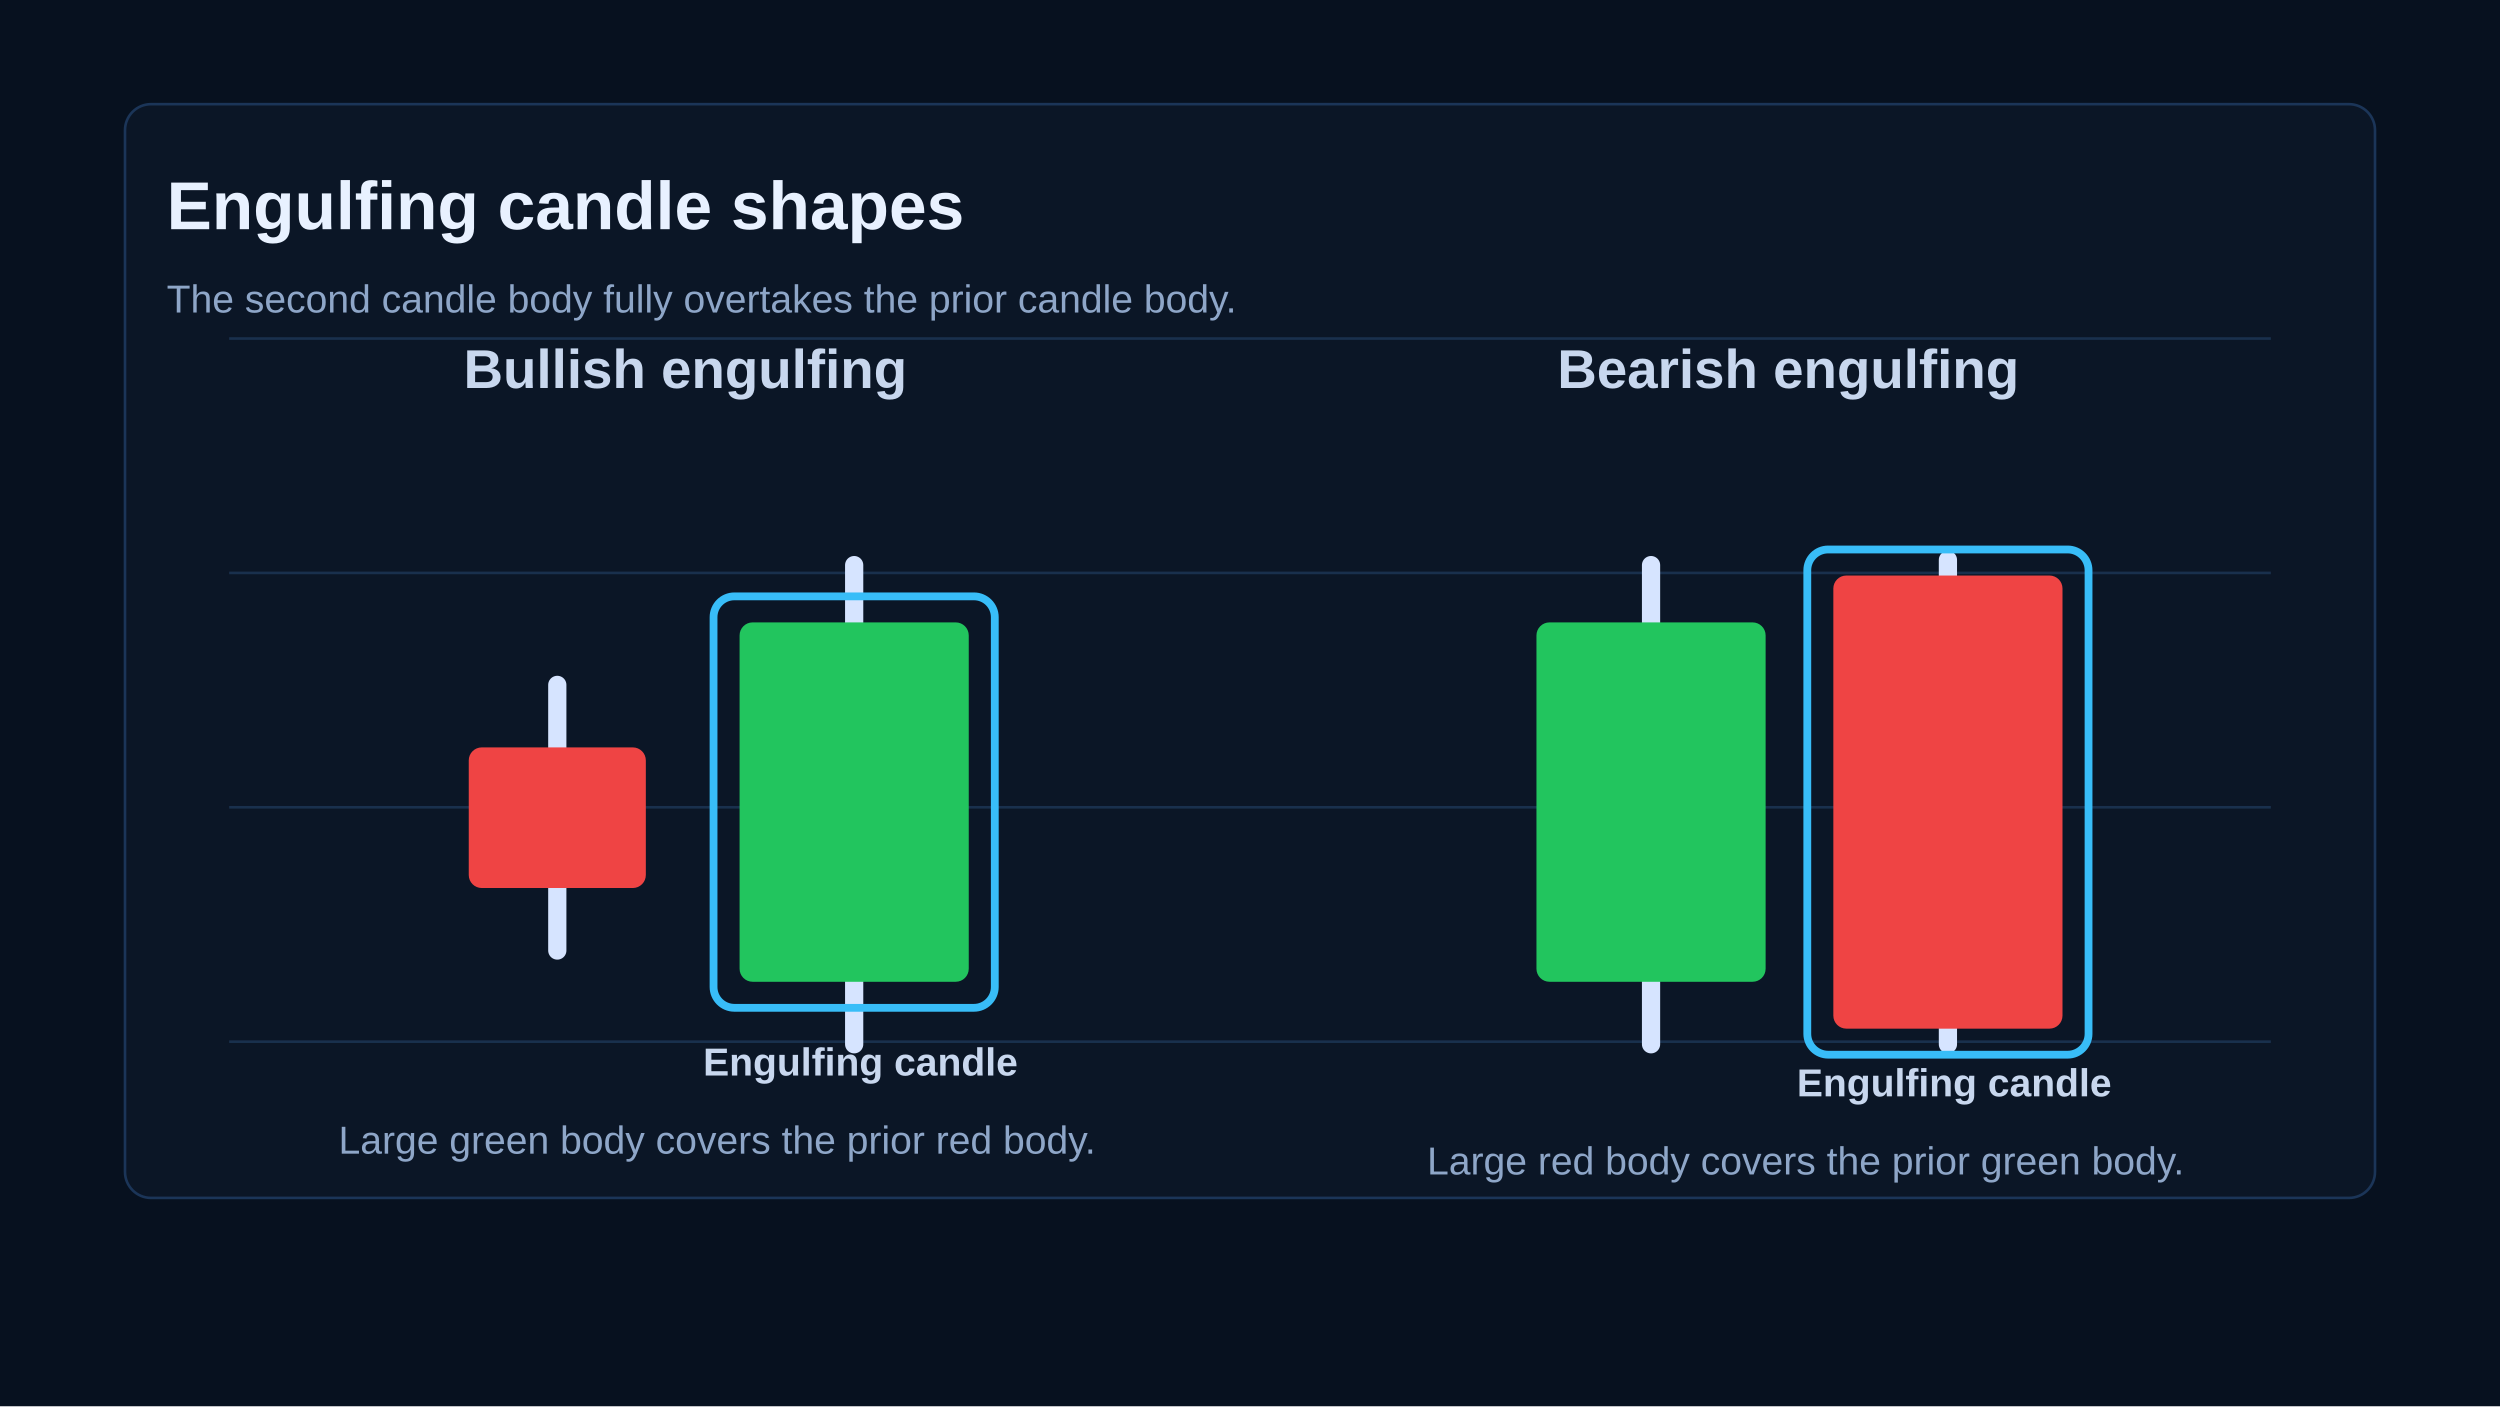
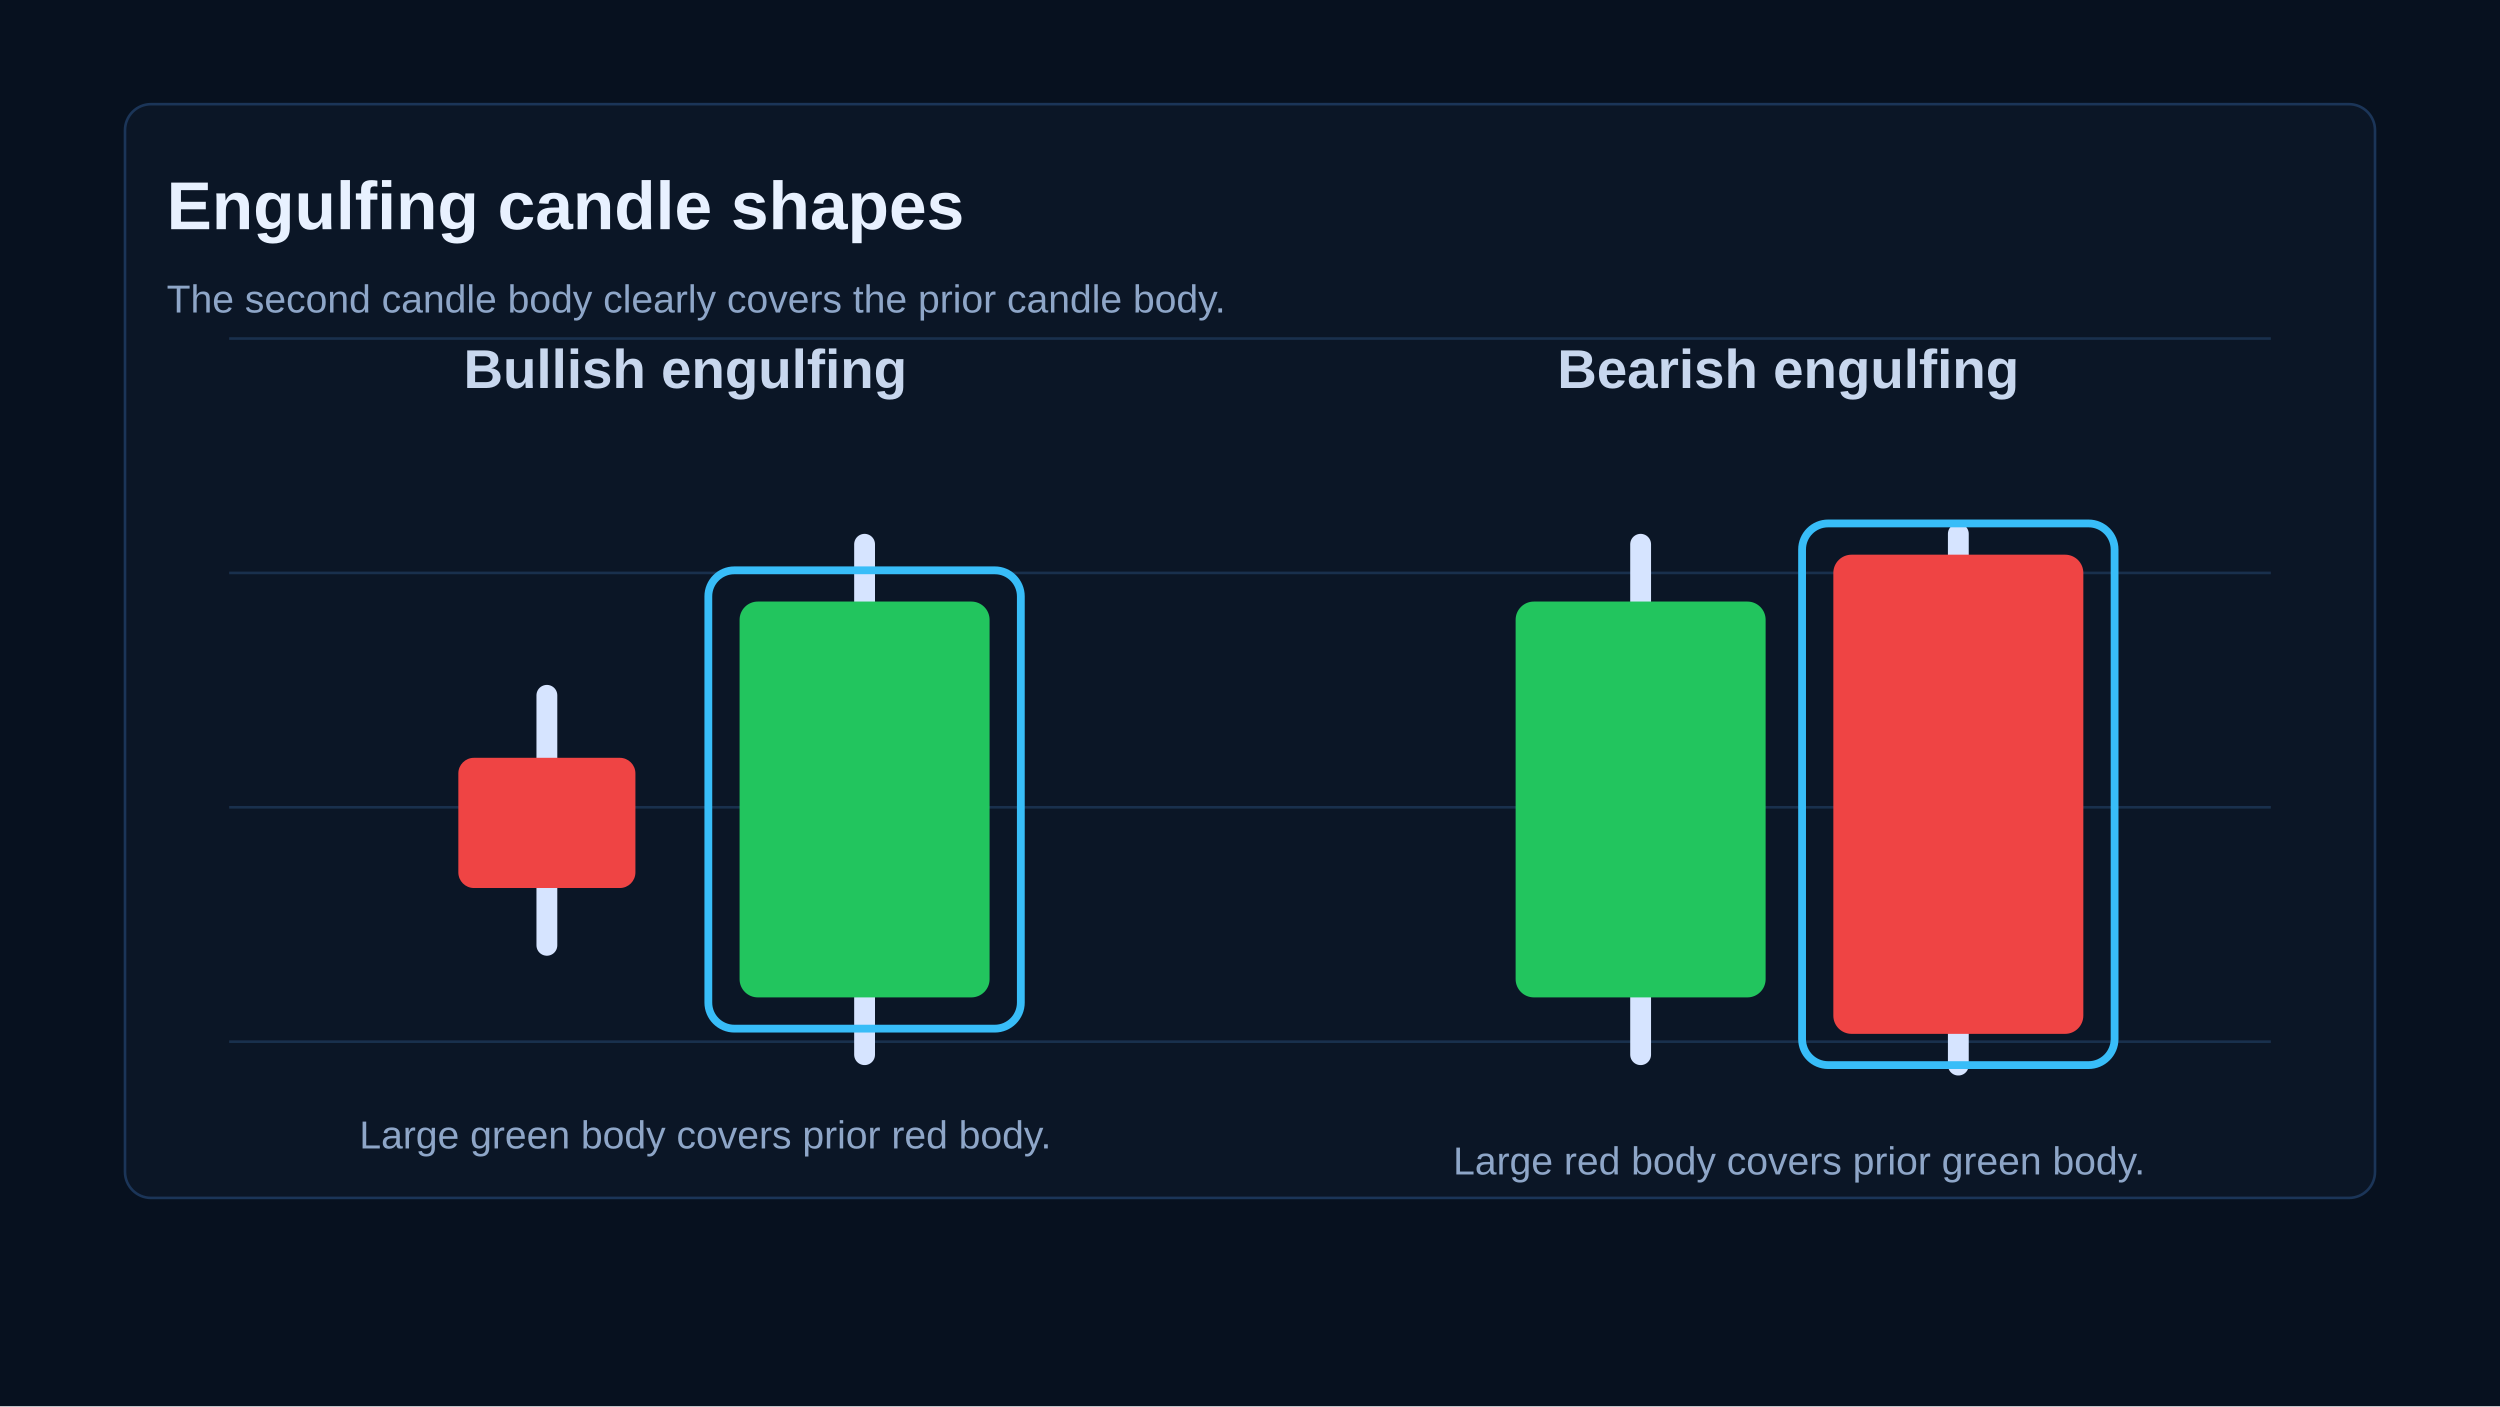
<svg xmlns="http://www.w3.org/2000/svg" width="960" height="540" viewBox="0 0 960 540" role="img" aria-labelledby="title desc">
  <rect width="960" height="540" fill="#07111f" />
  <rect x="48" y="40" width="864" height="420" rx="10" fill="#0b1626" stroke="#1b3558" />
  <g stroke="#19304d" stroke-width="1">
    <path d="M88 130H872M88 220H872M88 310H872M88 400H872" />
  </g>
  <text x="64" y="88" fill="#e8f1ff" font-family="Arial, sans-serif" font-size="26" font-weight="700">Engulfing candle shapes</text>
-   <text x="64" y="120" fill="#8ea6c8" font-family="Arial, sans-serif" font-size="15">The second candle body fully overtakes the prior candle body.</text>
+   <text x="64" y="120" fill="#8ea6c8" font-family="Arial, sans-serif" font-size="15">The second candle body clearly covers the prior candle body.</text>
  <g transform="translate(270 175)">
    <text x="-92" y="-26" fill="#c8d7ee" font-family="Arial, sans-serif" font-size="21" font-weight="700">Bullish engulfing</text>
-     <line x1="-56" y1="88" x2="-56" y2="190" stroke="#d6e4ff" stroke-width="7" stroke-linecap="round" />
-     <rect x="-90" y="112" width="68" height="54" rx="5" fill="#ef4444" />
-     <line x1="58" y1="42" x2="58" y2="226" stroke="#d6e4ff" stroke-width="7" stroke-linecap="round" />
-     <rect x="14" y="64" width="88" height="138" rx="5" fill="#22c55e" />
-     <rect x="4" y="54" width="108" height="158" rx="8" fill="none" stroke="#38bdf8" stroke-width="3" />
-     <text x="0" y="238" fill="#c8d7ee" font-family="Arial, sans-serif" font-size="15" font-weight="700">Engulfing candle</text>
-     <text x="-140" y="268" fill="#8ea6c8" font-family="Arial, sans-serif" font-size="15">Large green body covers the prior red body.</text>
+     <line x1="-60" y1="92" x2="-60" y2="188" stroke="#d6e4ff" stroke-width="8" stroke-linecap="round" />
+     <rect x="-94" y="116" width="68" height="50" rx="6" fill="#ef4444" />
+     <line x1="62" y1="34" x2="62" y2="230" stroke="#d6e4ff" stroke-width="8" stroke-linecap="round" />
+     <rect x="14" y="56" width="96" height="152" rx="7" fill="#22c55e" />
+     <rect x="2" y="44" width="120" height="176" rx="10" fill="none" stroke="#38bdf8" stroke-width="3" />
+     <text x="-132" y="266" fill="#8ea6c8" font-family="Arial, sans-serif" font-size="15">Large green body covers prior red body.</text>
  </g>
  <g transform="translate(690 175)">
    <text x="-92" y="-26" fill="#c8d7ee" font-family="Arial, sans-serif" font-size="21" font-weight="700">Bearish engulfing</text>
-     <line x1="-56" y1="42" x2="-56" y2="226" stroke="#d6e4ff" stroke-width="7" stroke-linecap="round" />
-     <rect x="-100" y="64" width="88" height="138" rx="5" fill="#22c55e" />
-     <line x1="58" y1="40" x2="58" y2="226" stroke="#d6e4ff" stroke-width="7" stroke-linecap="round" />
-     <rect x="14" y="46" width="88" height="174" rx="5" fill="#ef4444" />
-     <rect x="4" y="36" width="108" height="194" rx="8" fill="none" stroke="#38bdf8" stroke-width="3" />
-     <text x="0" y="246" fill="#c8d7ee" font-family="Arial, sans-serif" font-size="15" font-weight="700">Engulfing candle</text>
-     <text x="-142" y="276" fill="#8ea6c8" font-family="Arial, sans-serif" font-size="15">Large red body covers the prior green body.</text>
+     <line x1="-60" y1="34" x2="-60" y2="230" stroke="#d6e4ff" stroke-width="8" stroke-linecap="round" />
+     <rect x="-108" y="56" width="96" height="152" rx="7" fill="#22c55e" />
+     <line x1="62" y1="30" x2="62" y2="234" stroke="#d6e4ff" stroke-width="8" stroke-linecap="round" />
+     <rect x="14" y="38" width="96" height="184" rx="7" fill="#ef4444" />
+     <rect x="2" y="26" width="120" height="208" rx="10" fill="none" stroke="#38bdf8" stroke-width="3" />
+     <text x="-132" y="276" fill="#8ea6c8" font-family="Arial, sans-serif" font-size="15">Large red body covers prior green body.</text>
  </g>
</svg>
